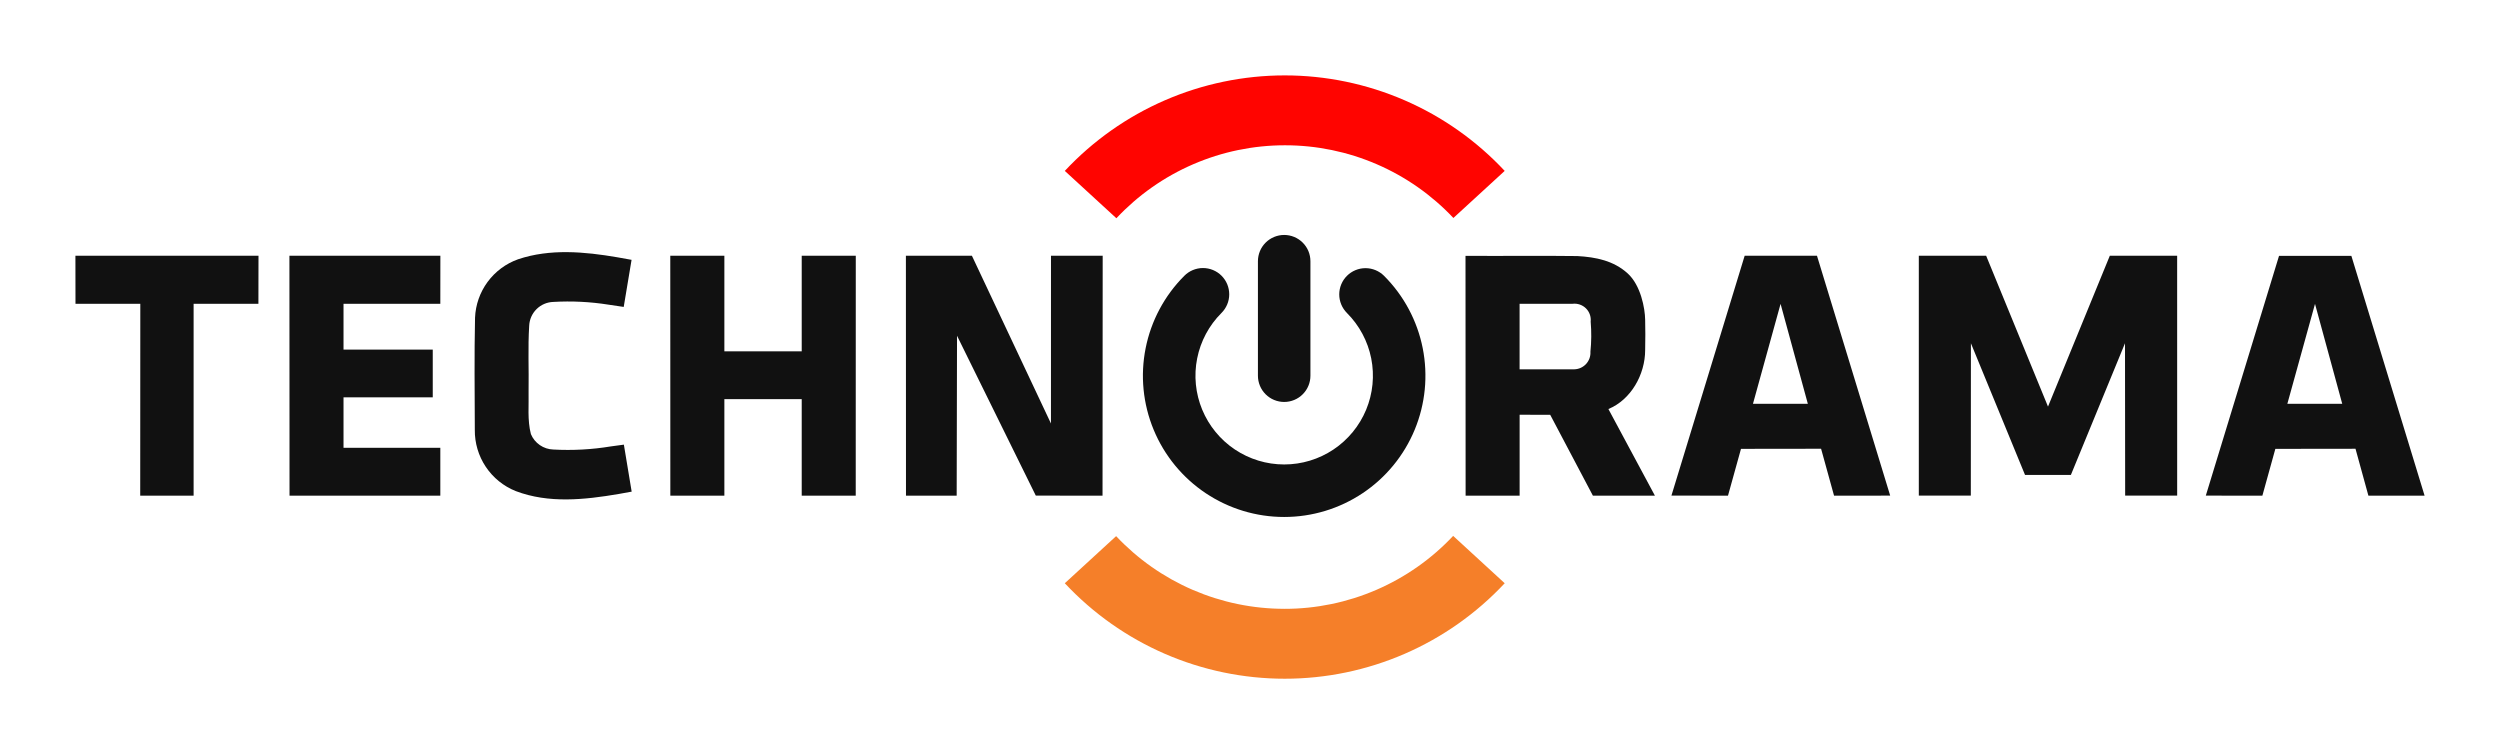
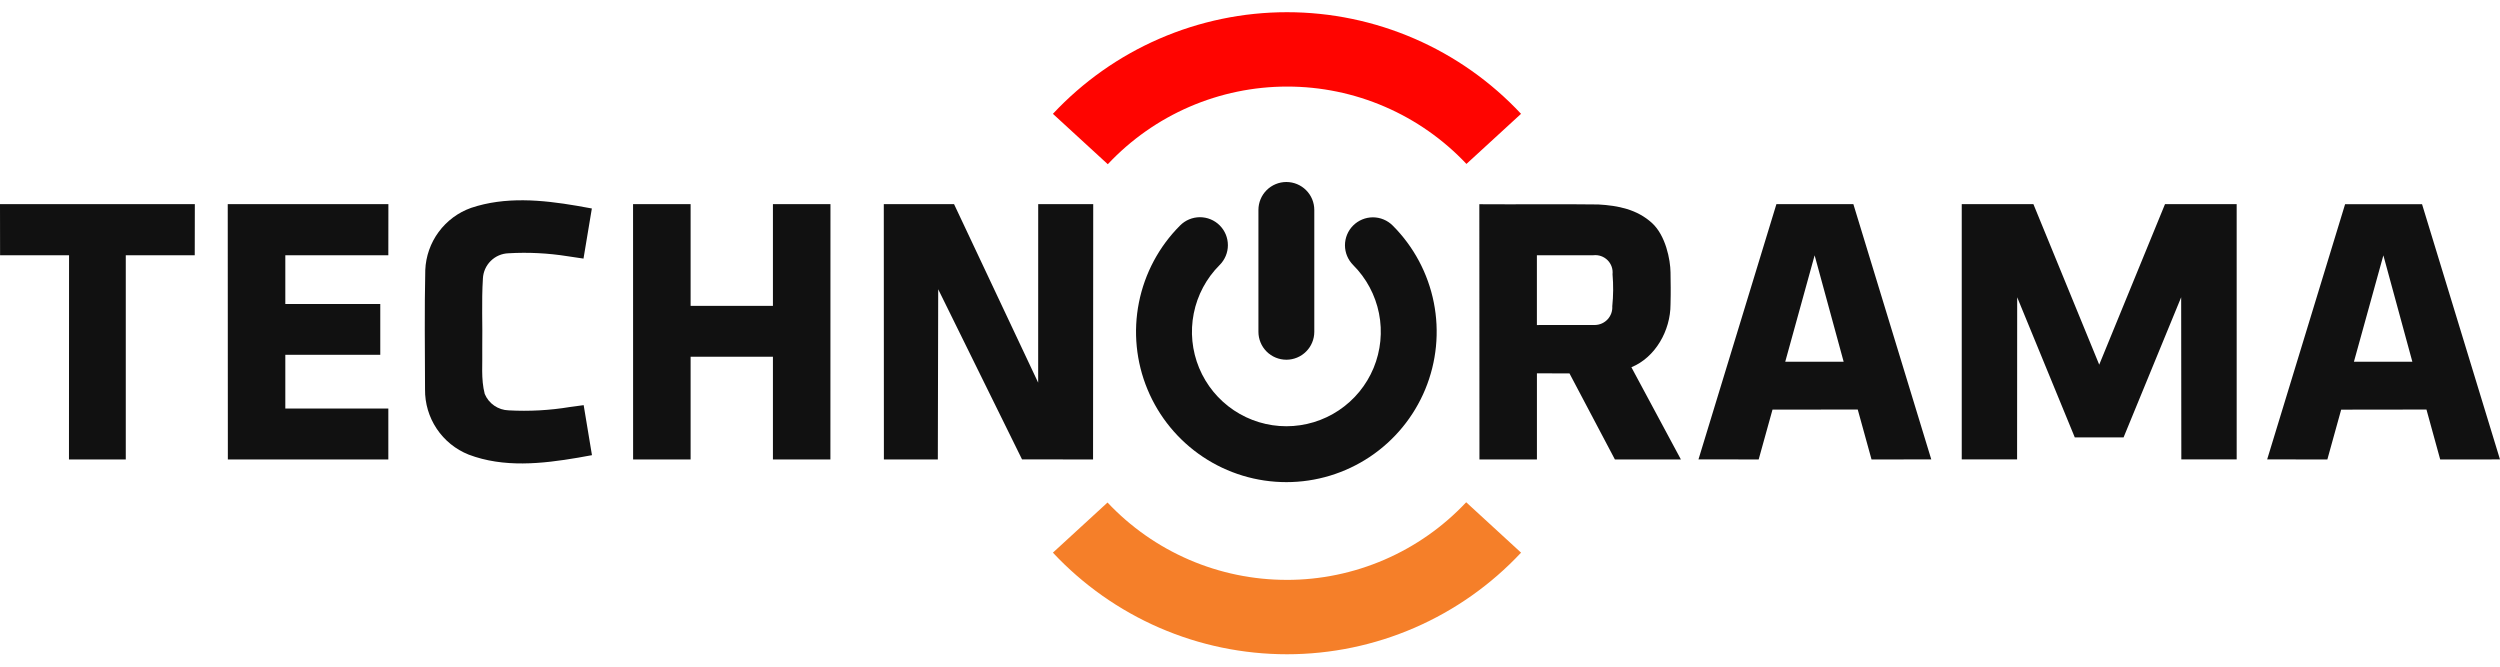
- <svg xmlns="http://www.w3.org/2000/svg" width="143.667" height="43.339" viewBox="-4.334 -3.674 143.667 43.339" fill="none">
+ <svg xmlns="http://www.w3.org/2000/svg" width="135" height="36" viewBox="0 0 135 36" fill="none">
  <g clip-path="url(#clip0_53_6)">
    <path fill-rule="evenodd" clip-rule="evenodd" d="M25.434 11.227C27.274 10.607 29.252 10.788 31.147 11.112C31.419 11.158 31.96 11.258 31.96 11.258L31.509 13.964C31.509 13.964 30.932 13.875 30.642 13.835C29.589 13.668 28.521 13.615 27.457 13.677C27.097 13.689 26.755 13.837 26.5 14.09C26.244 14.343 26.093 14.683 26.077 15.042C25.998 16.291 26.064 17.544 26.042 18.795C26.064 19.62 25.965 20.464 26.175 21.271C26.281 21.527 26.46 21.748 26.689 21.905C26.918 22.063 27.188 22.151 27.465 22.159C28.571 22.22 29.679 22.16 30.772 21.979C31.021 21.944 31.518 21.878 31.518 21.878L31.966 24.579C31.966 24.579 31.467 24.67 31.218 24.714C29.256 25.049 27.194 25.266 25.306 24.548C24.604 24.268 24.003 23.782 23.583 23.153C23.163 22.525 22.943 21.784 22.952 21.028C22.944 18.878 22.919 16.731 22.965 14.582C22.995 13.84 23.247 13.124 23.687 12.527C24.127 11.929 24.736 11.476 25.435 11.227" fill="#111111" />
    <path fill-rule="evenodd" clip-rule="evenodd" d="M0 11.024H10.521L10.516 13.783H6.792V24.812H3.724L3.729 13.783H0.004L0 11.024Z" fill="#111111" />
    <path fill-rule="evenodd" clip-rule="evenodd" d="M12.298 11.023H20.973L20.97 13.783H15.407V16.417H20.535V19.16H15.407V22.059H20.97V24.811H12.304L12.298 11.023Z" fill="#111111" />
    <path fill-rule="evenodd" clip-rule="evenodd" d="M34.185 11.024H37.293V16.517H41.738V11.024H44.845L44.842 24.811H41.738V19.263H37.293V24.811H34.188L34.185 11.024Z" fill="#111111" />
    <path fill-rule="evenodd" clip-rule="evenodd" d="M47.725 11.024H51.519L56.061 20.663L56.063 11.024H59.034L59.025 24.811L55.19 24.807L50.663 15.62L50.643 24.81H47.73L47.725 11.024Z" fill="#111111" />
    <path fill-rule="evenodd" clip-rule="evenodd" d="M79.886 11.028C81.97 11.045 84.229 11.012 86.312 11.041C87.376 11.101 88.398 11.304 89.208 12.043C89.951 12.72 90.2 14.036 90.208 14.705C90.215 15.42 90.228 15.632 90.208 16.439C90.208 17.851 89.39 19.3 88.096 19.831L88.158 19.949L90.769 24.811H87.205L84.752 20.164L82.994 20.16V24.812H79.89C79.888 19.847 79.886 15.252 79.884 11.029M82.992 13.784V17.552C82.992 17.552 85.57 17.549 86.143 17.549C86.271 17.545 86.396 17.515 86.511 17.462C86.627 17.408 86.731 17.332 86.817 17.238C86.902 17.144 86.968 17.033 87.011 16.913C87.053 16.793 87.071 16.666 87.063 16.539C87.121 15.965 87.126 15.387 87.077 14.812C87.092 14.672 87.076 14.531 87.029 14.399C86.983 14.267 86.906 14.146 86.807 14.048C86.707 13.949 86.586 13.874 86.454 13.828C86.321 13.782 86.179 13.767 86.04 13.783H82.993L82.992 13.784Z" fill="#111111" />
    <path fill-rule="evenodd" clip-rule="evenodd" d="M95.926 11.024H100.082L104.289 24.808L101.063 24.811L100.318 22.114L95.715 22.12L94.968 24.811L91.718 24.806L95.926 11.024ZM96.403 19.532H99.557L97.99 13.788L96.403 19.532Z" fill="#111111" />
    <path fill-rule="evenodd" clip-rule="evenodd" d="M126.635 11.028H130.791L134.999 24.809L131.771 24.812L131.029 22.115L126.423 22.121L125.677 24.812L122.427 24.807L126.635 11.028ZM127.112 19.533H130.267L128.702 13.789L127.112 19.533Z" fill="#111111" />
    <path fill-rule="evenodd" clip-rule="evenodd" d="M69.465 26.035C67.859 26.036 66.29 25.56 64.954 24.668C63.619 23.776 62.578 22.508 61.964 21.025C61.349 19.542 61.188 17.909 61.502 16.335C61.815 14.76 62.588 13.313 63.723 12.178C63.863 12.036 64.029 11.924 64.212 11.847C64.396 11.77 64.593 11.73 64.792 11.729C64.99 11.729 65.188 11.767 65.372 11.843C65.556 11.919 65.723 12.03 65.864 12.171C66.004 12.312 66.116 12.479 66.192 12.662C66.268 12.846 66.306 13.043 66.306 13.242C66.306 13.441 66.266 13.638 66.189 13.822C66.112 14.005 66 14.172 65.859 14.312C65.145 15.025 64.66 15.933 64.463 16.923C64.266 17.912 64.367 18.937 64.753 19.869C65.139 20.8 65.793 21.597 66.631 22.157C67.47 22.718 68.456 23.017 69.464 23.017C70.473 23.017 71.459 22.718 72.297 22.157C73.136 21.597 73.789 20.8 74.175 19.869C74.561 18.937 74.662 17.912 74.466 16.923C74.269 15.933 73.783 15.025 73.07 14.312C72.93 14.171 72.819 14.005 72.743 13.822C72.667 13.639 72.628 13.443 72.628 13.245C72.628 13.047 72.667 12.85 72.743 12.667C72.819 12.484 72.93 12.318 73.07 12.178C73.21 12.038 73.377 11.927 73.56 11.851C73.743 11.775 73.939 11.736 74.137 11.736C74.335 11.736 74.531 11.775 74.714 11.851C74.897 11.927 75.064 12.038 75.204 12.178C76.339 13.313 77.112 14.759 77.425 16.334C77.738 17.909 77.577 19.541 76.963 21.024C76.349 22.507 75.309 23.775 73.974 24.667C72.639 25.559 71.07 26.035 69.465 26.035Z" fill="#111111" />
    <path fill-rule="evenodd" clip-rule="evenodd" d="M69.464 19.425C69.266 19.425 69.07 19.386 68.886 19.31C68.704 19.235 68.537 19.124 68.397 18.984C68.257 18.843 68.145 18.677 68.07 18.494C67.994 18.311 67.955 18.115 67.955 17.917V11.337C67.955 11.139 67.994 10.943 68.07 10.759C68.145 10.576 68.257 10.41 68.397 10.27C68.537 10.13 68.703 10.019 68.886 9.943C69.069 9.867 69.265 9.828 69.463 9.828C69.662 9.828 69.858 9.867 70.041 9.943C70.224 10.019 70.39 10.13 70.53 10.27C70.67 10.41 70.782 10.576 70.857 10.759C70.933 10.943 70.972 11.139 70.972 11.337V17.917C70.972 18.115 70.933 18.311 70.857 18.494C70.782 18.677 70.67 18.843 70.53 18.983C70.391 19.123 70.224 19.235 70.041 19.31C69.858 19.386 69.662 19.425 69.464 19.425Z" fill="#111111" />
    <path fill-rule="evenodd" clip-rule="evenodd" d="M69.51 4.675C71.322 4.674 73.116 5.044 74.781 5.763C76.445 6.481 77.945 7.533 79.188 8.852L82.136 6.147C80.518 4.415 78.561 3.034 76.386 2.09C74.212 1.147 71.867 0.659 69.497 0.659C67.126 0.659 64.781 1.147 62.607 2.09C60.433 3.034 58.476 4.415 56.857 6.147L59.821 8.868C61.063 7.544 62.564 6.488 64.23 5.767C65.897 5.046 67.694 4.674 69.51 4.675Z" fill="#FF0400" />
    <path fill-rule="evenodd" clip-rule="evenodd" d="M69.484 31.313C67.671 31.314 65.877 30.944 64.213 30.226C62.548 29.507 61.048 28.456 59.806 27.136L56.857 29.843C58.476 31.574 60.433 32.955 62.607 33.899C64.781 34.843 67.126 35.33 69.497 35.33C71.867 35.33 74.212 34.843 76.387 33.899C78.561 32.955 80.518 31.574 82.137 29.843L79.174 27.122C77.931 28.446 76.43 29.501 74.763 30.222C73.096 30.943 71.3 31.315 69.484 31.314" fill="#F57F29" />
    <path fill-rule="evenodd" clip-rule="evenodd" d="M120.78 11.024H116.91L113.358 19.692L109.804 11.024H105.934V24.806L108.923 24.808L108.928 16.052L112.038 23.619H114.673L117.783 16.052L117.792 24.808L120.781 24.806L120.78 11.024Z" fill="#111111" />
  </g>
  <defs>
    <clipPath id="clip0_53_6">
      <rect width="135" height="34.671" fill="#111111" transform="translate(0 0.659424)" />
    </clipPath>
  </defs>
</svg>
